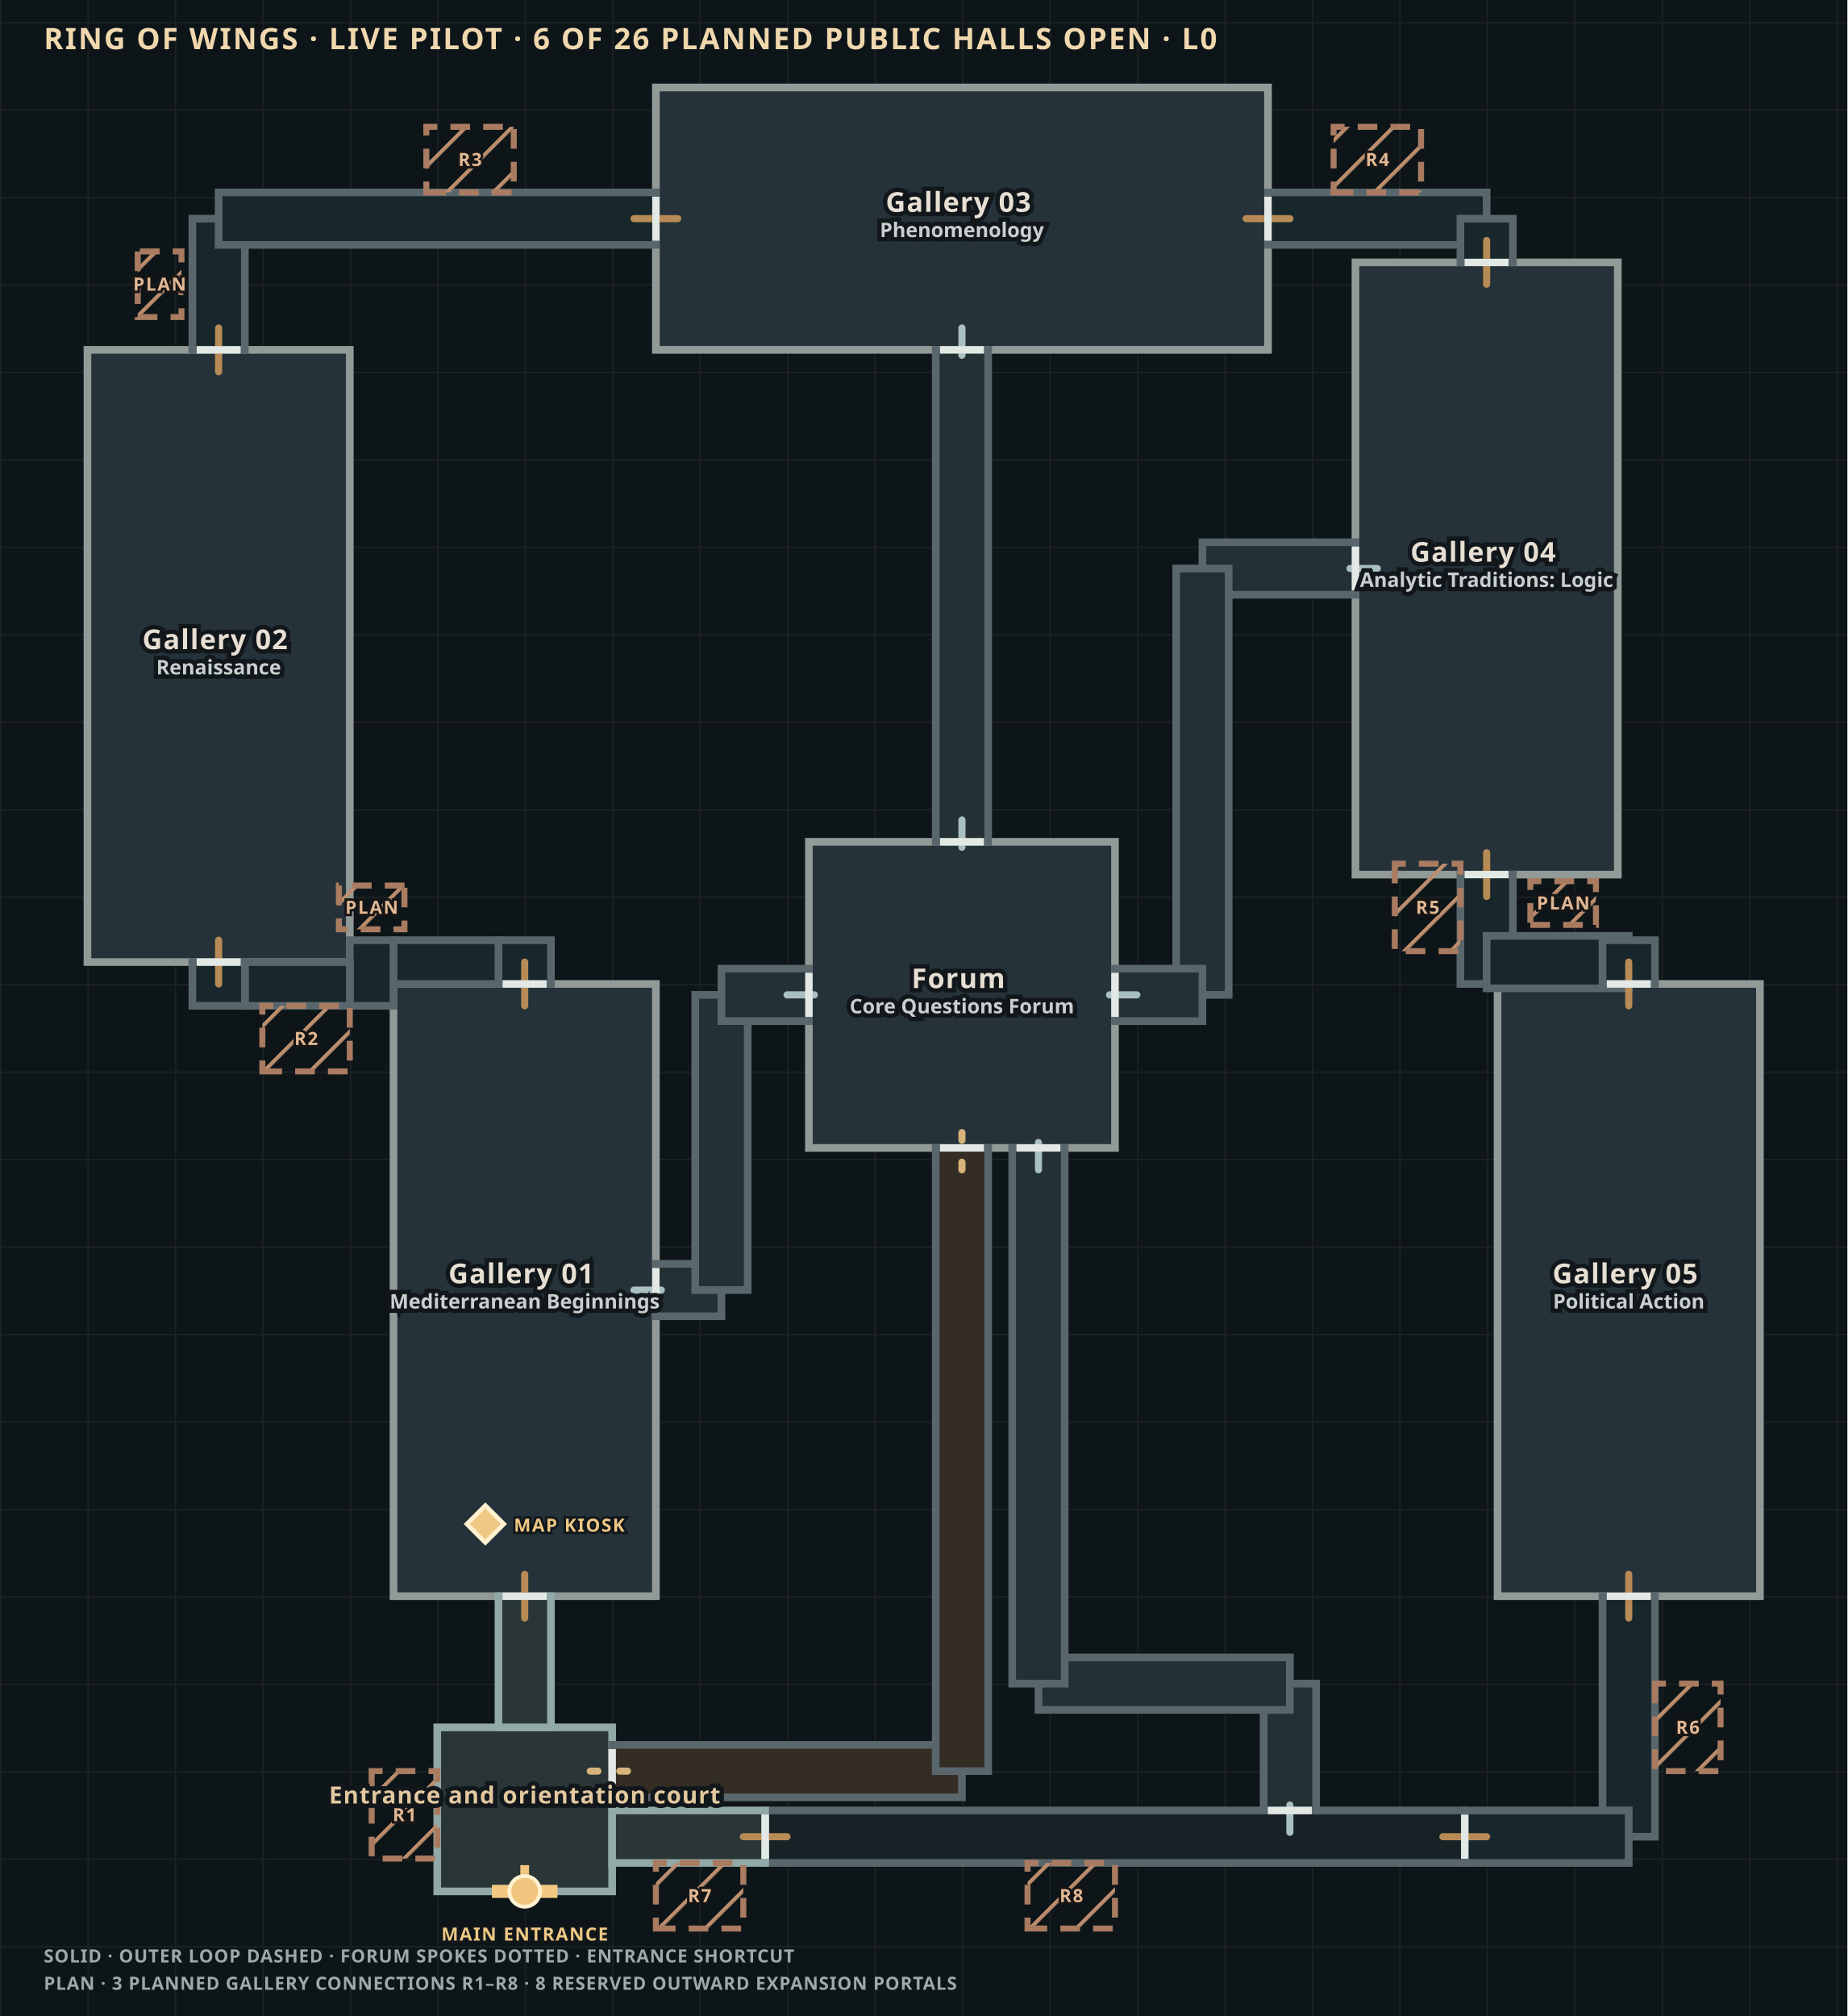
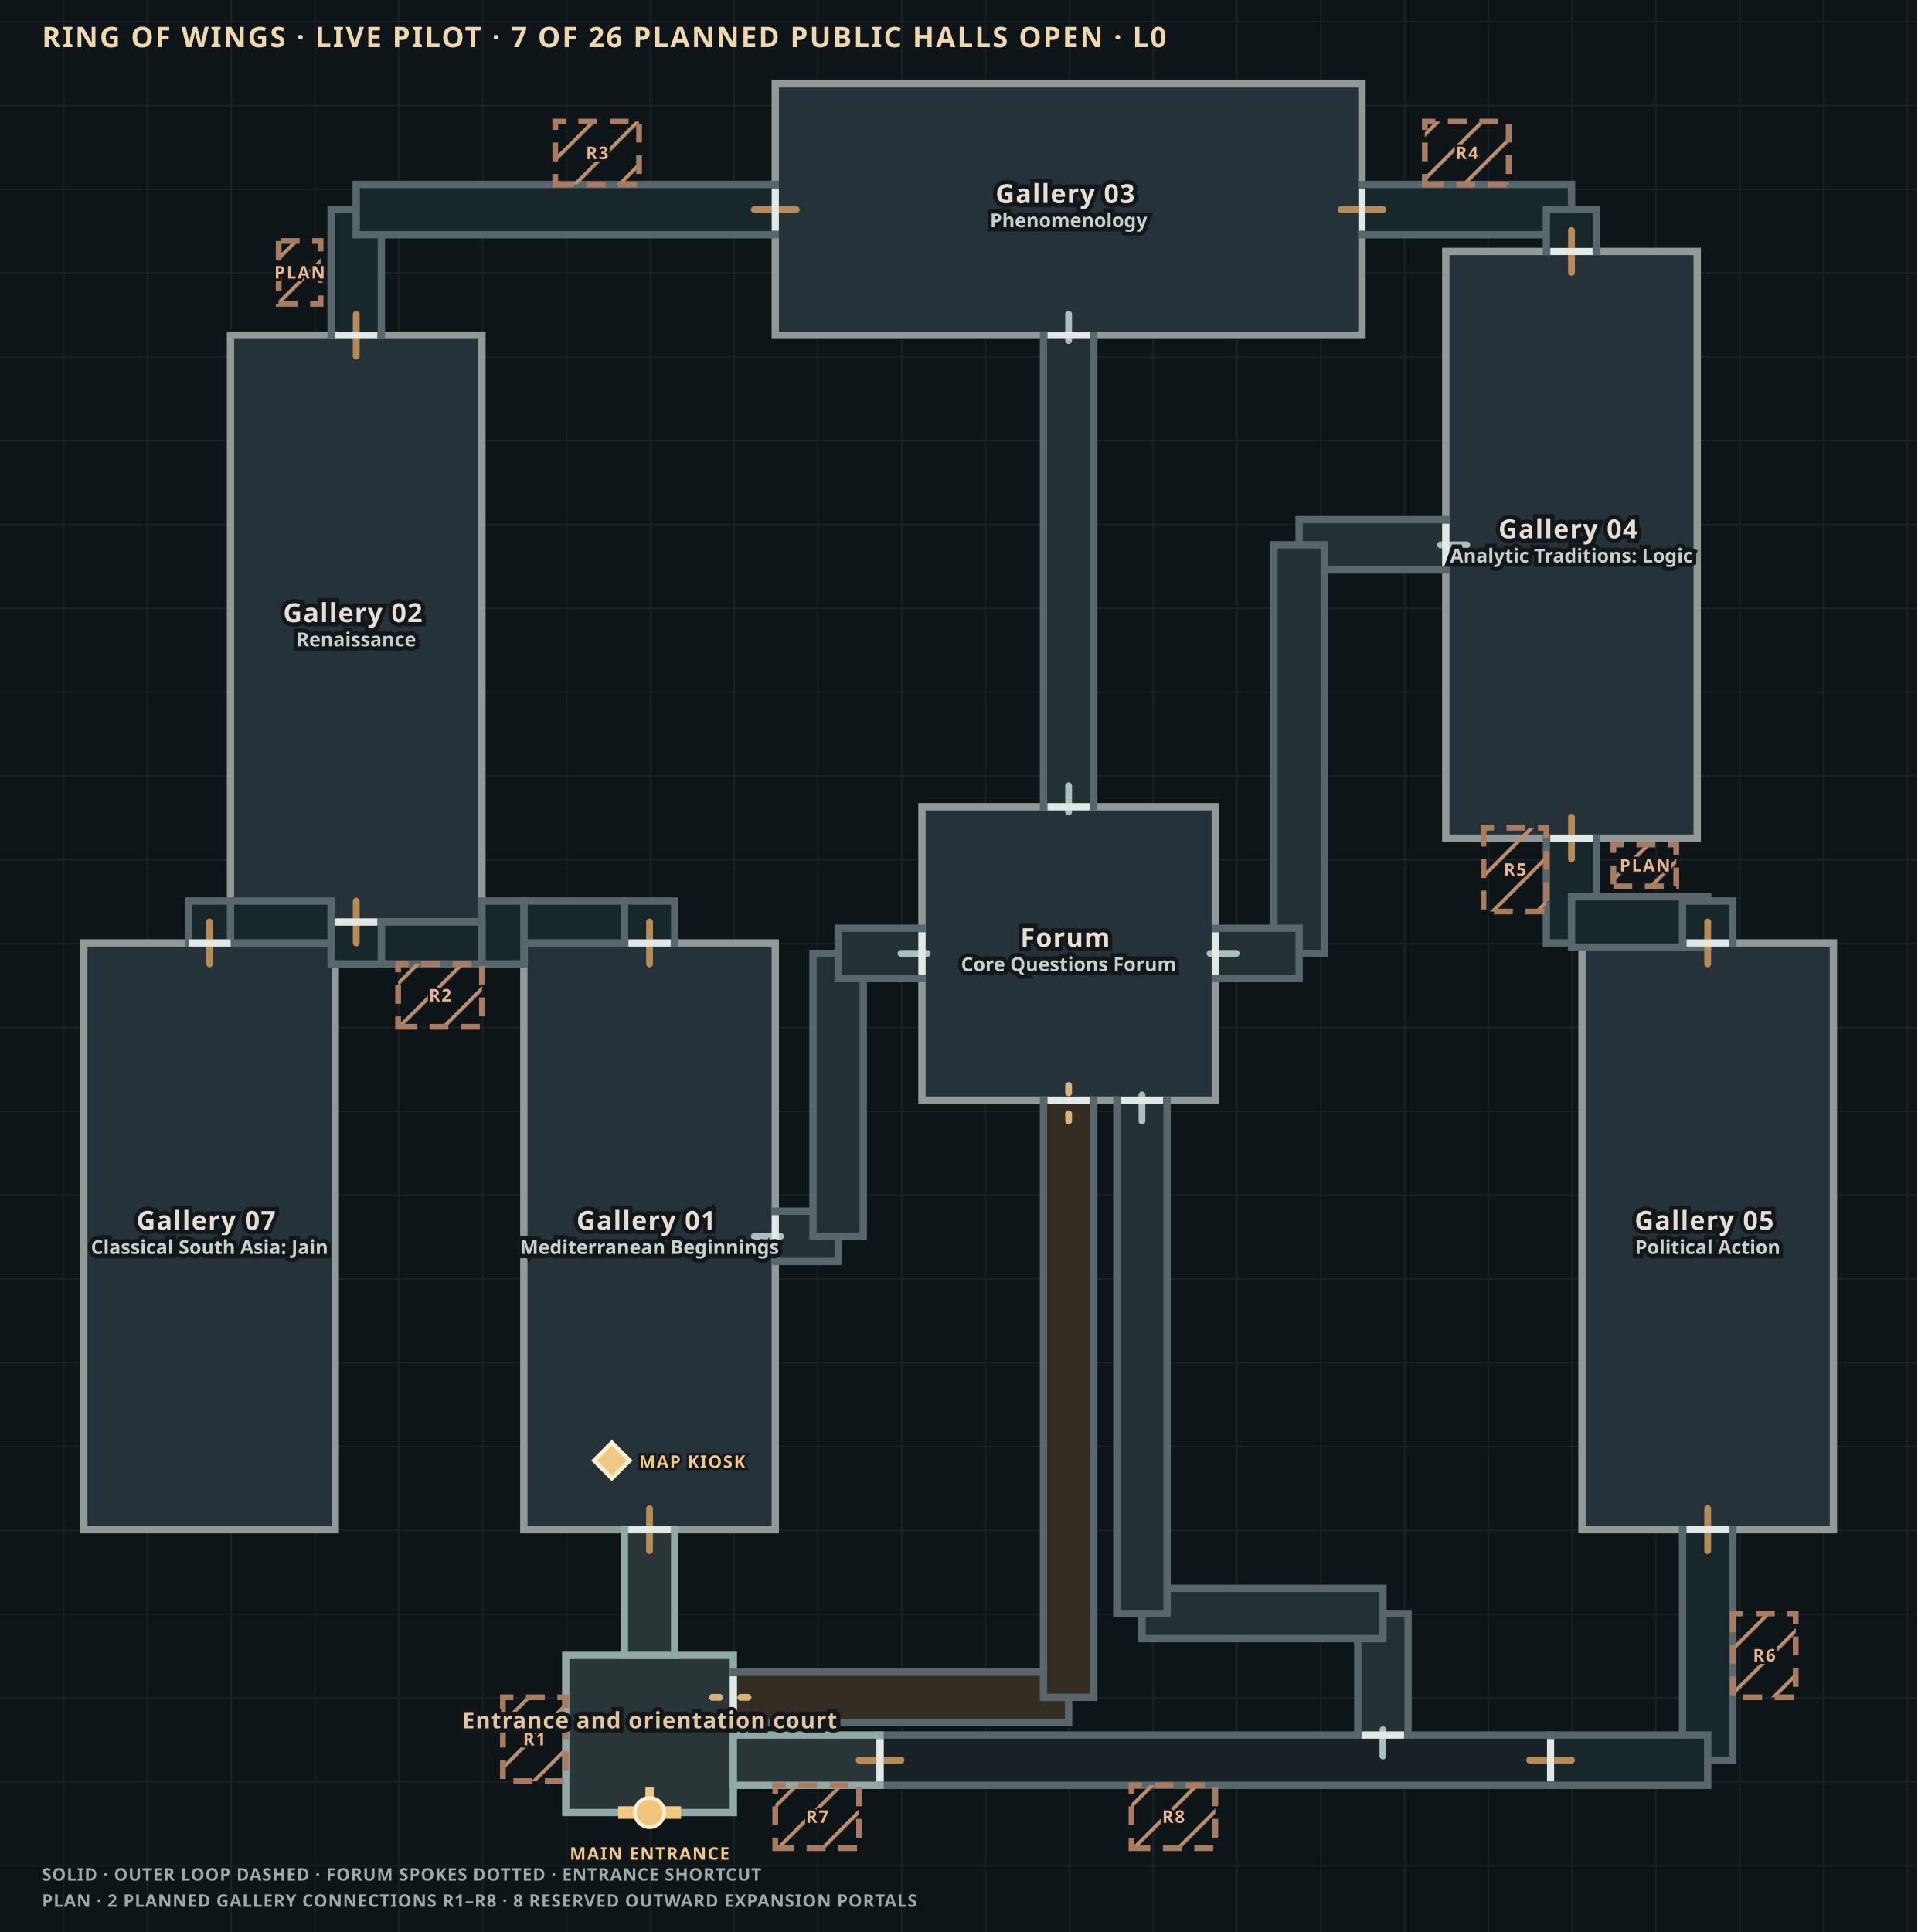
- <svg xmlns="http://www.w3.org/2000/svg" viewBox="-48 -146 169 184.4" role="img" aria-labelledby="title description">
+ <svg xmlns="http://www.w3.org/2000/svg" viewBox="-62 -146 183 184.4" role="img" aria-labelledby="title description">
  <defs>
    <pattern id="future-hatch" width="3" height="3" patternUnits="userSpaceOnUse" patternTransform="rotate(45)">
      <line x1="0" y1="0" x2="0" y2="3" stroke="#b98c6b" stroke-width=".7" />
    </pattern>
    <style>
      .background{fill:#0d1519}.grid{stroke:#d7c4a3;stroke-opacity:.08;stroke-width:.25}.node{fill:#172126;stroke:#59676d;stroke-width:.7}.node-hall{fill:#263239;stroke:#929a98}.node-court{fill:#353126;stroke:#b89a6d}.node-entrance{fill:#293536;stroke:#91a9a7}.role-outer-loop-link{fill:#18272c}.role-forum-spoke{fill:#233034}.role-shortcut{fill:#332d24}.edge{fill:none;stroke:#b78b55;stroke-width:.65;stroke-linecap:round;stroke-linejoin:round}.edge-forum-spoke{stroke:#a9c0c1;stroke-dasharray:2.5 2}.edge-shortcut{stroke:#d6b37b;stroke-dasharray:.7 2}.door{stroke:#e2e9e4;stroke-width:.65}.main-door{stroke:#f3c881;stroke-width:1.2}.reservation{fill:url(#future-hatch);stroke:#a97b60;stroke-width:.55;stroke-dasharray:1.8 1.2}.reservation-label{fill:#e1b894;font:700 1.65px system-ui,sans-serif;letter-spacing:.08em;text-anchor:middle;dominant-baseline:middle;paint-order:stroke;stroke:#171515;stroke-width:.45}.label{fill:#e7dfd3;font:700 2.5px system-ui,sans-serif;letter-spacing:.04em;text-anchor:middle;paint-order:stroke;stroke:#11171b;stroke-width:.8}.label-detail{fill:#c8d0ce;font-size:1.85px;letter-spacing:0}.label-court,.label-entrance{fill:#e3c89f;font-size:2.15px}.title{fill:#f0d7ad;font:700 2.7px system-ui,sans-serif;letter-spacing:.06em}.caption{fill:#9fa9a8;font:600 1.65px system-ui,sans-serif;letter-spacing:.04em}.entrance-line{stroke:#f1c57e;stroke-width:.8}.entrance-dot{fill:#f1c57e;stroke:#fff1d0;stroke-width:.35}.kiosk{fill:#efc884;stroke:#fff1d0;stroke-width:.4}.marker-label{fill:#efc884;font:700 1.65px system-ui,sans-serif;letter-spacing:.07em;paint-order:stroke;stroke:#11171b;stroke-width:.45}
    </style>
    <pattern id="minor-grid" width="8" height="8" patternUnits="userSpaceOnUse">
      <path class="grid" d="M 8 0 L 0 0 0 8" fill="none" />
    </pattern>
  </defs>
-   <rect class="background" x="-48" y="-146" width="169" height="184.4" />
-   <rect fill="url(#minor-grid)" x="-48" y="-146" width="169" height="184.4" />
-   <text class="title" x="-44" y="-141.5">RING OF WINGS · LIVE PILOT · 6 OF 26 PLANNED PUBLIC HALLS OPEN · L0</text>
+   <rect class="background" x="-62" y="-146" width="183" height="184.4" />
+   <rect fill="url(#minor-grid)" x="-62" y="-146" width="183" height="184.4" />
+   <text class="title" x="-58" y="-141.5">RING OF WINGS · LIVE PILOT · 7 OF 26 PLANNED PUBLIC HALLS OPEN · L0</text>
  <g aria-label="Physical footprints">
    <polygon class="node node-hall role-outer-hall" data-node="hall:mediterranean-beginnings-classical" points="-12,0 12,0 12,-56 -12,-56" />
    <polygon class="node node-hall role-outer-hall" data-node="hall:renaissance-humanism-new-method" points="-40,-58 -16,-58 -16,-114 -40,-114" />
    <polygon class="node node-hall role-outer-hall" data-node="hall:phenomenology-existence-embodiment" points="68,-114 68,-138 12,-138 12,-114" />
    <polygon class="node node-hall role-outer-hall" data-node="hall:analytic-traditions" points="100,-122 76,-122 76,-66 100,-66" />
    <polygon class="node node-hall role-outer-hall" data-node="hall:justice-democratic-reason" points="113,-56 89,-56 89,0 113,0" />
    <polygon class="node node-hall role-forum-hall" data-node="place:core-questions-forum" points="26,-41 54,-41 54,-69 26,-69" />
+     <polygon class="node node-hall role-outer-hall" data-node="hall:classical-south-asian-worlds" points="-30,-56 -54,-56 -54,0 -30,0" />
    <polygon class="node node-corridor role-outer-loop-link" data-node="corridor:outer-01-mediterranean-renaissance" points="-2.4,-56 2.4,-56 2.4,-60 -2.4,-60" />
    <polygon class="node node-corridor role-outer-loop-link" data-node="corridor:outer-01-mediterranean-renaissance" points="-12,-56 -2.4,-56 -2.4,-60 -12,-60" />
    <polygon class="node node-corridor role-outer-loop-link" data-node="corridor:outer-01-mediterranean-renaissance" points="-16,-54 -12,-54 -12,-60 -16,-60" />
    <polygon class="node node-corridor role-outer-loop-link" data-node="corridor:outer-01-mediterranean-renaissance" points="-25.6,-54 -16,-54 -16,-58 -25.6,-58" />
    <polygon class="node node-corridor role-outer-loop-link" data-node="corridor:outer-01-mediterranean-renaissance" points="-30.4,-54 -25.6,-54 -25.6,-58 -30.4,-58" />
+     <polygon class="node node-corridor role-outer-loop-link" data-node="corridor:outer-01-mediterranean-renaissance" points="-40,-56 -30.4,-56 -30.4,-60 -40,-60" />
+     <polygon class="node node-corridor role-outer-loop-link" data-node="corridor:outer-01-mediterranean-renaissance" points="-44,-56 -40,-56 -40,-60 -44,-60" />
    <polygon class="node node-corridor role-outer-loop-link" data-node="corridor:outer-02-renaissance-phenomenology" points="-30.4,-114 -25.6,-114 -25.6,-126 -30.4,-126" />
    <polygon class="node node-corridor role-outer-loop-link" data-node="corridor:outer-02-renaissance-phenomenology" points="-28,-123.6 12,-123.6 12,-128.4 -28,-128.4" />
    <polygon class="node node-corridor role-outer-loop-link" data-node="corridor:outer-03-phenomenology-analytic" points="68,-123.6 88,-123.6 88,-128.4 68,-128.4" />
    <polygon class="node node-corridor role-outer-loop-link" data-node="corridor:outer-03-phenomenology-analytic" points="85.6,-122 90.4,-122 90.4,-126 85.6,-126" />
    <polygon class="node node-corridor role-outer-loop-link" data-node="corridor:outer-04-analytic-justice" points="85.6,-56 90.4,-56 90.4,-66 85.6,-66" />
    <polygon class="node node-corridor role-outer-loop-link" data-node="corridor:outer-04-analytic-justice" points="88,-55.6 101,-55.6 101,-60.4 88,-60.4" />
    <polygon class="node node-corridor role-outer-loop-link" data-node="corridor:outer-04-analytic-justice" points="98.6,-56 103.4,-56 103.4,-60 98.6,-60" />
    <polygon class="node node-corridor role-outer-loop-link" data-node="corridor:outer-05-justice-return" points="98.6,22 103.4,22 103.4,0 98.6,0" />
    <polygon class="node node-corridor role-outer-loop-link" data-node="corridor:outer-05-justice-return" points="86,24.4 101,24.4 101,19.6 86,19.6" />
    <polygon class="node node-corridor role-south-return-sleeve" data-node="place:south-return-sleeve" points="22,24.4 86,24.4 86,19.6 22,19.6" />
    <polygon class="node node-entrance role-public-entrance" data-node="place:entrance-orientation" points="-8,27 8,27 8,12 -8,12" />
    <polygon class="node node-entrance role-public-entrance" data-node="place:entrance-orientation" points="8,24.4 22,24.4 22,19.6 8,19.6" />
    <polygon class="node node-entrance role-public-entrance" data-node="place:entrance-orientation" points="-2.4,12 2.4,12 2.4,0 -2.4,0" />
    <polygon class="node node-corridor role-forum-spoke" data-node="corridor:spoke-west" points="12,-25.6 18,-25.6 18,-30.4 12,-30.4" />
    <polygon class="node node-corridor role-forum-spoke" data-node="corridor:spoke-west" points="15.6,-28 20.4,-28 20.4,-55 15.6,-55" />
    <polygon class="node node-corridor role-forum-spoke" data-node="corridor:spoke-west" points="18,-52.6 26,-52.6 26,-57.4 18,-57.4" />
    <polygon class="node node-corridor role-forum-spoke" data-node="corridor:spoke-north" points="37.6,-69 42.4,-69 42.4,-114 37.6,-114" />
    <polygon class="node node-corridor role-forum-spoke" data-node="corridor:spoke-east" points="62,-91.6 76,-91.6 76,-96.4 62,-96.4" />
    <polygon class="node node-corridor role-forum-spoke" data-node="corridor:spoke-east" points="59.6,-55 64.4,-55 64.4,-94 59.6,-94" />
    <polygon class="node node-corridor role-forum-spoke" data-node="corridor:spoke-east" points="54,-52.6 62,-52.6 62,-57.4 54,-57.4" />
    <polygon class="node node-corridor role-forum-spoke" data-node="corridor:spoke-south" points="67.6,19.6 72.4,19.6 72.4,8 67.6,8" />
    <polygon class="node node-corridor role-forum-spoke" data-node="corridor:spoke-south" points="47,10.4 70,10.4 70,5.6 47,5.6" />
    <polygon class="node node-corridor role-forum-spoke" data-node="corridor:spoke-south" points="44.6,8 49.4,8 49.4,-41 44.6,-41" />
    <polygon class="node node-corridor role-shortcut" data-node="corridor:entrance-forum-shortcut" points="8,18.4 40,18.4 40,13.6 8,13.6" />
    <polygon class="node node-corridor role-shortcut" data-node="corridor:entrance-forum-shortcut" points="37.6,16 42.4,16 42.4,-41 37.6,-41" />
  </g>
  <g aria-label="Walkable connections">
    <polyline class="edge edge-outer-loop" data-connection="conn:entrance-mediterranean" points="0,2 0,0 0,-2" />
    <polyline class="edge edge-outer-loop" data-connection="conn:mediterranean-outer-01" points="0,-54 0,-56 0,-58" />
    <polyline class="edge edge-outer-loop" data-connection="conn:outer-01-renaissance" points="-28,-56 -28,-58 -28,-60" />
+     <polyline class="edge edge-gallery-branch" data-connection="conn:outer-01-south-asian" points="-42,-58 -42,-56 -42,-54" />
    <polyline class="edge edge-outer-loop" data-connection="conn:renaissance-outer-02" points="-28,-112 -28,-114 -28,-116" />
    <polyline class="edge edge-outer-loop" data-connection="conn:outer-02-phenomenology" points="10,-126 12,-126 14,-126" />
    <polyline class="edge edge-outer-loop" data-connection="conn:phenomenology-outer-03" points="66,-126 68,-126 70,-126" />
    <polyline class="edge edge-outer-loop" data-connection="conn:outer-03-analytic" points="88,-124 88,-122 88,-120" />
    <polyline class="edge edge-outer-loop" data-connection="conn:analytic-outer-04" points="88,-68 88,-66 88,-64" />
    <polyline class="edge edge-outer-loop" data-connection="conn:outer-04-justice" points="101,-58 101,-56 101,-54" />
    <polyline class="edge edge-outer-loop" data-connection="conn:justice-outer-05" points="101,-2 101,0 101,2" />
    <polyline class="edge edge-outer-loop" data-connection="conn:outer-05-return" points="88,22 86,22 84,22" />
    <polyline class="edge edge-outer-loop" data-connection="conn:return-entrance" points="24,22 22,22 20,22" />
    <polyline class="edge edge-forum-spoke" data-connection="conn:mediterranean-spoke-west" points="10,-28 12,-28 14,-28" />
    <polyline class="edge edge-forum-spoke" data-connection="conn:spoke-west-forum" points="24,-55 26,-55 28,-55" />
    <polyline class="edge edge-forum-spoke" data-connection="conn:phenomenology-spoke-north" points="40,-116 40,-114 40,-112" />
    <polyline class="edge edge-forum-spoke" data-connection="conn:spoke-north-forum" points="40,-71 40,-69 40,-67" />
    <polyline class="edge edge-forum-spoke" data-connection="conn:analytic-spoke-east" points="78,-94 76,-94 74,-94" />
    <polyline class="edge edge-forum-spoke" data-connection="conn:spoke-east-forum" points="56,-55 54,-55 52,-55" />
    <polyline class="edge edge-forum-spoke" data-connection="conn:return-spoke-south" points="70,21.6 70,19.6 70,17.6" />
    <polyline class="edge edge-forum-spoke" data-connection="conn:spoke-south-forum" points="47,-39 47,-41 47,-43" />
    <polyline class="edge edge-shortcut" data-connection="conn:entrance-shortcut" points="6,16 8,16 10,16" />
    <polyline class="edge edge-shortcut" data-connection="conn:shortcut-forum" points="40,-39 40,-41 40,-43" />
  </g>
  <g aria-label="Active doorways">
    <line class="door" x1="2" y1="0" x2="-2" y2="0" />
    <line class="door" x1="-2" y1="-56" x2="2" y2="-56" />
    <line class="door" x1="12" y1="-30" x2="12" y2="-26" />
    <line class="door" x1="-26" y1="-58" x2="-30" y2="-58" />
    <line class="door" x1="-30" y1="-114" x2="-26" y2="-114" />
    <line class="door" x1="68" y1="-128" x2="68" y2="-124" />
    <line class="door" x1="12" y1="-124" x2="12" y2="-128" />
    <line class="door" x1="42" y1="-114" x2="38" y2="-114" />
    <line class="door" x1="86" y1="-122" x2="90" y2="-122" />
    <line class="door" x1="90" y1="-66" x2="86" y2="-66" />
    <line class="door" x1="76" y1="-92" x2="76" y2="-96" />
    <line class="door" x1="99" y1="-56" x2="103" y2="-56" />
    <line class="door" x1="103" y1="0" x2="99" y2="0" />
    <line class="door" x1="42" y1="-41" x2="38" y2="-41" />
    <line class="door" x1="38" y1="-69" x2="42" y2="-69" />
    <line class="door" x1="54" y1="-57" x2="54" y2="-53" />
    <line class="door" x1="26" y1="-53" x2="26" y2="-57" />
    <line class="door" x1="49" y1="-41" x2="45" y2="-41" />
+     <line class="door" x1="-44" y1="-56" x2="-40" y2="-56" />
    <line class="door" x1="2" y1="-56" x2="-2" y2="-56" />
    <line class="door" x1="-30" y1="-58" x2="-26" y2="-58" />
+     <line class="door" x1="-40" y1="-56" x2="-44" y2="-56" />
    <line class="door" x1="-26" y1="-114" x2="-30" y2="-114" />
    <line class="door" x1="12" y1="-128" x2="12" y2="-124" />
    <line class="door" x1="68" y1="-124" x2="68" y2="-128" />
    <line class="door" x1="90" y1="-122" x2="86" y2="-122" />
    <line class="door" x1="86" y1="-66" x2="90" y2="-66" />
    <line class="door" x1="103" y1="-56" x2="99" y2="-56" />
    <line class="door" x1="99" y1="0" x2="103" y2="0" />
    <line class="door" x1="86" y1="24" x2="86" y2="20" />
    <line class="door" x1="22" y1="24" x2="22" y2="20" />
    <line class="door" x1="86" y1="20" x2="86" y2="24" />
    <line class="door" x1="68" y1="19.6" x2="72" y2="19.6" />
    <line class="door" x1="22" y1="20" x2="22" y2="24" />
    <line class="door" x1="-2" y1="0" x2="2" y2="0" />
    <line class="door" x1="8" y1="14" x2="8" y2="18" />
    <line class="door main-door" x1="3" y1="27" x2="-3" y2="27" />
    <line class="door" x1="12" y1="-26" x2="12" y2="-30" />
    <line class="door" x1="26" y1="-57" x2="26" y2="-53" />
    <line class="door" x1="38" y1="-114" x2="42" y2="-114" />
    <line class="door" x1="42" y1="-69" x2="38" y2="-69" />
    <line class="door" x1="76" y1="-96" x2="76" y2="-92" />
    <line class="door" x1="54" y1="-53" x2="54" y2="-57" />
    <line class="door" x1="72" y1="19.6" x2="68" y2="19.6" />
    <line class="door" x1="45" y1="-41" x2="49" y2="-41" />
    <line class="door" x1="8" y1="18" x2="8" y2="14" />
    <line class="door" x1="38" y1="-41" x2="42" y2="-41" />
  </g>
-   <g aria-label="3 planned gallery connections and 8 reserved outward expansion portals">
-     <g data-reservation="reserve:insert-south-asian">
-       <polygon class="reservation reservation-insertion" points="-11,-65 -17,-65 -17,-61 -11,-61" />
-       <text class="reservation-label" x="-14" y="-63">PLAN</text>
-     </g>
+   <g aria-label="2 planned gallery connections and 8 reserved outward expansion portals">
    <g data-reservation="reserve:insert-islamic">
      <polygon class="reservation reservation-insertion" points="-35.4,-123 -35.4,-117 -31.4,-117 -31.4,-123" />
      <text class="reservation-label" x="-33.4" y="-120">PLAN</text>
    </g>
    <g data-reservation="reserve:insert-feminist">
      <polygon class="reservation reservation-insertion" points="92,-61.4 98,-61.4 98,-65.4 92,-65.4" />
      <text class="reservation-label" x="95" y="-63.4">PLAN</text>
    </g>
    <g data-reservation="reserve:outward-R1">
      <polygon class="reservation reservation-outward-expansion" points="-14,16 -14,24 -8,24 -8,16" />
      <text class="reservation-label" x="-11" y="20">R1</text>
    </g>
    <g data-reservation="reserve:outward-R2">
      <polygon class="reservation reservation-outward-expansion" points="-24,-48 -16,-48 -16,-54 -24,-54" />
      <text class="reservation-label" x="-20" y="-51">R2</text>
    </g>
    <g data-reservation="reserve:outward-R3">
      <polygon class="reservation reservation-outward-expansion" points="-9,-128.4 -1,-128.4 -1,-134.4 -9,-134.4" />
      <text class="reservation-label" x="-5" y="-131.4">R3</text>
    </g>
    <g data-reservation="reserve:outward-R4">
      <polygon class="reservation reservation-outward-expansion" points="74,-128.4 82,-128.4 82,-134.4 74,-134.4" />
      <text class="reservation-label" x="78" y="-131.4">R4</text>
    </g>
    <g data-reservation="reserve:outward-R5">
      <polygon class="reservation reservation-outward-expansion" points="79.6,-67 79.6,-59 85.6,-59 85.6,-67" />
      <text class="reservation-label" x="82.6" y="-63">R5</text>
    </g>
    <g data-reservation="reserve:outward-R6">
      <polygon class="reservation reservation-outward-expansion" points="103.4,8 103.4,16 109.4,16 109.4,8" />
      <text class="reservation-label" x="106.4" y="12">R6</text>
    </g>
    <g data-reservation="reserve:outward-R7">
      <polygon class="reservation reservation-outward-expansion" points="12,30.4 20,30.4 20,24.4 12,24.4" />
      <text class="reservation-label" x="16" y="27.4">R7</text>
    </g>
    <g data-reservation="reserve:outward-R8">
      <polygon class="reservation reservation-outward-expansion" points="46,30.4 54,30.4 54,24.4 46,24.4" />
      <text class="reservation-label" x="50" y="27.4">R8</text>
    </g>
  </g>
  <g aria-label="Building labels">
    <text class="label label-hall" x="0" y="-28">
      <tspan x="0" dy="-.25em">Gallery 01</tspan>
      <tspan class="label-detail" x="0" dy="1.25em">Mediterranean Beginnings</tspan>
    </text>
    <text class="label label-hall" x="-28" y="-86">
      <tspan x="-28" dy="-.25em">Gallery 02</tspan>
      <tspan class="label-detail" x="-28" dy="1.25em">Renaissance</tspan>
    </text>
    <text class="label label-hall" x="40" y="-126">
      <tspan x="40" dy="-.25em">Gallery 03</tspan>
      <tspan class="label-detail" x="40" dy="1.25em">Phenomenology</tspan>
    </text>
    <text class="label label-hall" x="88" y="-94">
      <tspan x="88" dy="-.25em">Gallery 04</tspan>
      <tspan class="label-detail" x="88" dy="1.25em">Analytic Traditions: Logic</tspan>
    </text>
    <text class="label label-hall" x="101" y="-28">
      <tspan x="101" dy="-.25em">Gallery 05</tspan>
      <tspan class="label-detail" x="101" dy="1.25em">Political Action</tspan>
    </text>
    <text class="label label-hall" x="40" y="-55">
      <tspan x="40" dy="-.25em">Forum</tspan>
      <tspan class="label-detail" x="40" dy="1.25em">Core Questions Forum</tspan>
    </text>
+     <text class="label label-hall" x="-42" y="-28">
+       <tspan x="-42" dy="-.25em">Gallery 07</tspan>
+       <tspan class="label-detail" x="-42" dy="1.25em">Classical South Asia: Jain</tspan>
+     </text>
    <text class="label label-entrance" x="0" y="19.5">
      <tspan x="0" dy="-.25em">Entrance and orientation court</tspan>
    </text>
  </g>
  <g aria-label="Main entrance">
    <line class="entrance-line" x1="0" y1="27" x2="0" y2="24.6" />
    <circle class="entrance-dot" cx="0" cy="27" r="1.4" />
    <text class="marker-label" x="0" y="31.5" text-anchor="middle">MAIN ENTRANCE</text>
  </g>
  <g aria-label="Visitor map kiosk" transform="translate(-3.6 -6.6)">
    <rect class="kiosk" x="-1.2" y="-1.2" width="2.4" height="2.4" transform="rotate(45)" />
    <text class="marker-label" x="2.6" y=".7">MAP KIOSK</text>
  </g>
-   <text class="caption" x="-44" y="33.5">SOLID · OUTER LOOP   DASHED · FORUM SPOKES   DOTTED · ENTRANCE SHORTCUT</text>
-   <text class="caption" x="-44" y="36">PLAN · 3 PLANNED GALLERY CONNECTIONS   R1–R8 · 8 RESERVED OUTWARD EXPANSION PORTALS</text>
+   <text class="caption" x="-58" y="33.5">SOLID · OUTER LOOP   DASHED · FORUM SPOKES   DOTTED · ENTRANCE SHORTCUT</text>
+   <text class="caption" x="-58" y="36">PLAN · 2 PLANNED GALLERY CONNECTIONS   R1–R8 · 8 RESERVED OUTWARD EXPANSION PORTALS</text>
</svg>
